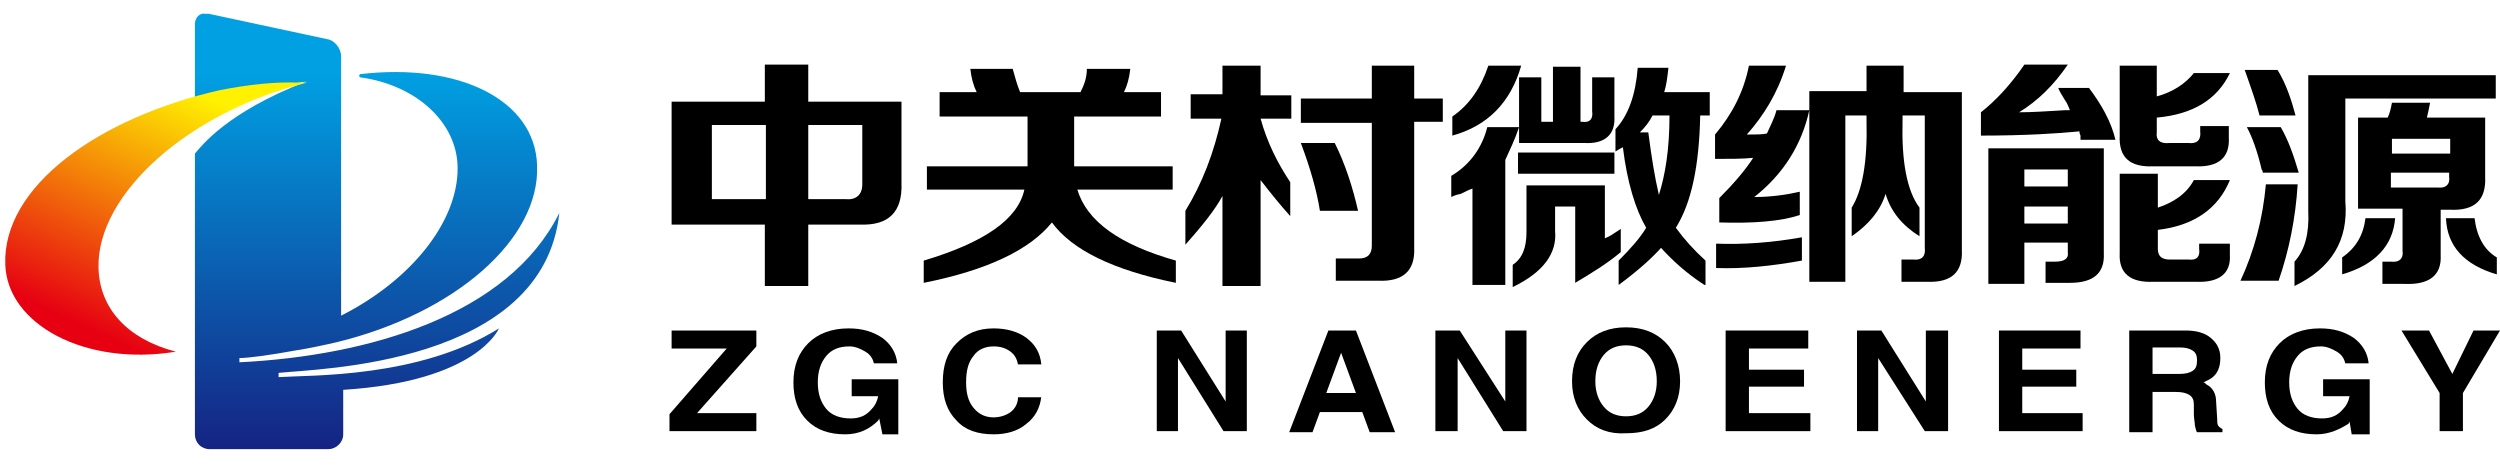
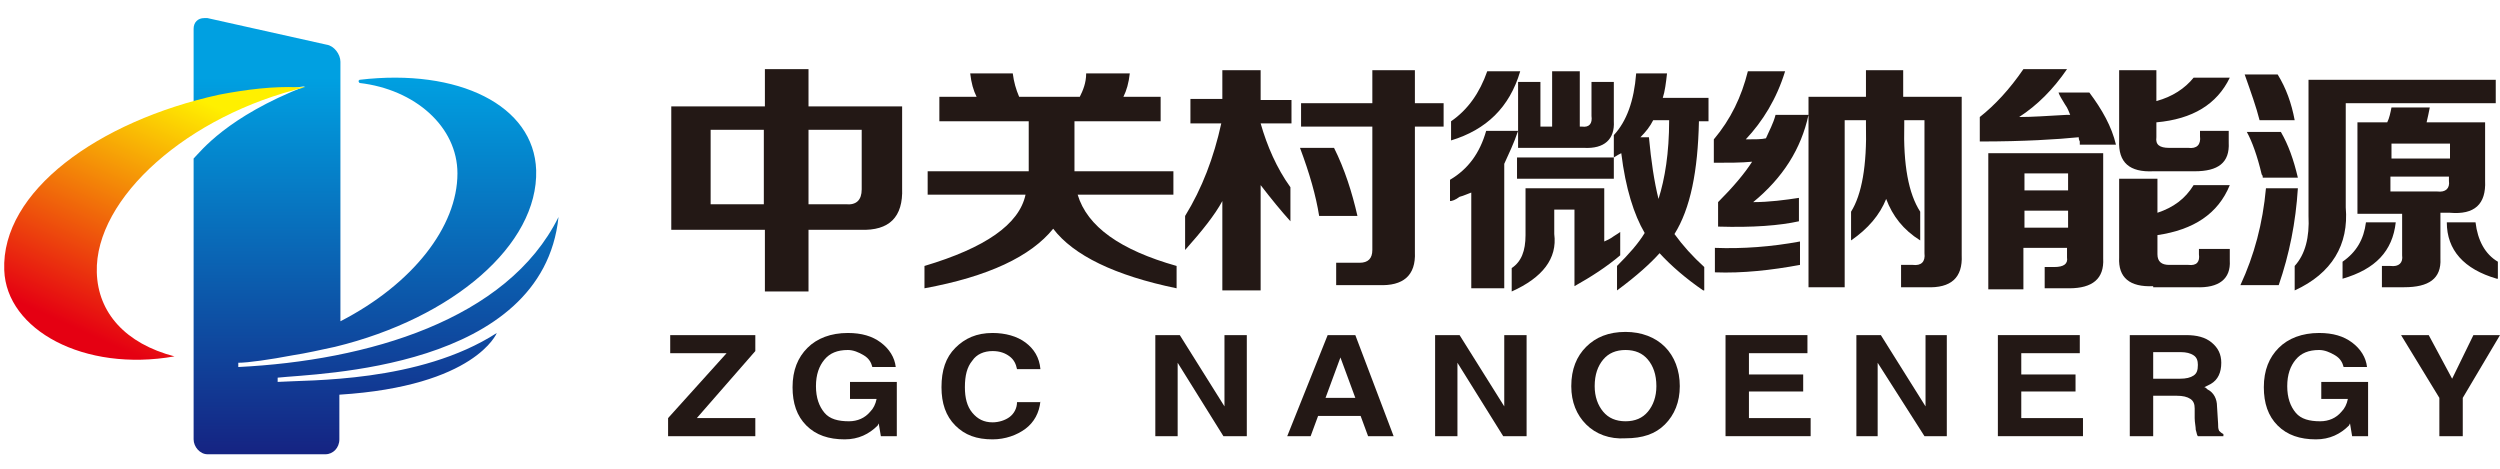
- <svg xmlns="http://www.w3.org/2000/svg" xmlns:xlink="http://www.w3.org/1999/xlink" version="1.1" id="图层_1" x="0px" y="0px" viewBox="0 0 236 44" style="enable-background:new 0 0 236 44;" xml:space="preserve">
+ <svg xmlns="http://www.w3.org/2000/svg" xmlns:xlink="http://www.w3.org/1999/xlink" version="1.1" id="图层_1" x="0px" y="0px" viewBox="0 0 235 44" style="enable-background:new 0 0 235 44;" xml:space="preserve">
  <style type="text/css">
- 	.st0{clip-path:url(#SVGID_2_);fill:url(#SVGID_3_);}
- 	.st1{clip-path:url(#SVGID_5_);fill:url(#SVGID_6_);}
- 	.st2{fill:none;}
+ 	.st0{clip-path:url(#SVGID_1_);fill:url(#SVGID_2_);}
+ 	.st1{clip-path:url(#SVGID_3_);fill:url(#SVGID_4_);}
+ 	.st2{fill:#231815;}
</style>
  <g>
    <defs>
-       <path id="SVGID_1_" d="M18.4,2.3v8.1l2.5-1.5l8-1.2c-7.5,2.9-9.9,6.1-10.5,6.8V41c0,0.8,0.6,1.4,1.4,1.4h11.2    c0.7,0,1.4-0.6,1.4-1.4v-4.2C45.1,36,47.1,31,47.1,31c-7.5,4.7-17.8,4.4-20.8,4.6l0-0.4c3.6-0.4,25-0.7,26.5-15.1    C48,29.8,34.7,33.6,22.6,34.2l0-0.4c0.9,0,3-0.3,5.2-0.7c1.3-0.2,2.7-0.5,4-0.8c11.1-2.7,19.2-9.7,18.9-16.7    C50.5,9.4,43.3,5.9,34,7c0,0-0.1,0.1-0.1,0.1c0,0.1,0.1,0.2,0.1,0.2c5.2,0.7,9.2,4.2,9.2,8.6c0,5-4.3,10.5-11,13.9V5.3    c0-0.7-0.6-1.5-1.3-1.6L19.7,1.3c-0.1,0-0.2,0-0.3,0C18.8,1.2,18.4,1.7,18.4,2.3" />
+       <path id="SVGID_9_" d="M18.2,2.7v8.1l2.5-1.5l8-1.2c-7.4,2.9-9.8,6.1-10.5,6.8v26.4c0,0.7,0.6,1.4,1.3,1.4h11.1    c0.7,0,1.3-0.6,1.3-1.4v-4.2c12.8-0.8,14.8-5.8,14.8-5.8C39.4,36,29,35.7,26.1,35.9l0-0.4c3.6-0.4,24.9-0.7,26.4-15.1    c-4.8,9.7-18,13.5-30.1,14.1l0-0.4c0.9,0,3-0.3,5.1-0.7c1.3-0.2,2.6-0.5,4-0.8c11.1-2.7,19.1-9.6,18.9-16.6    c-0.2-6.1-7.3-9.6-16.6-8.5c0,0-0.1,0.1-0.1,0.1c0,0.1,0.1,0.2,0.1,0.2C39,8.4,43,11.9,43,16.3c0,5-4.2,10.4-11,13.9V5.8    c0-0.7-0.6-1.5-1.3-1.6L19.5,1.7c-0.1,0-0.2,0-0.3,0C18.6,1.7,18.2,2.1,18.2,2.7" />
    </defs>
-     <clipPath id="SVGID_2_">
-       <use xlink:href="#SVGID_1_" style="overflow:visible;" />
+     <clipPath id="SVGID_1_">
+       <use xlink:href="#SVGID_9_" style="overflow:visible;" />
    </clipPath>
-     <linearGradient id="SVGID_3_" gradientUnits="userSpaceOnUse" x1="-308.988" y1="330.763" x2="-306.763" y2="330.763" gradientTransform="matrix(0 15.8377 15.8377 0 -5202.938 4900.58)">
-       <stop offset="0" style="stop-color:#00A0E2" />
-       <stop offset="1" style="stop-color:#152484" />
+     <linearGradient id="SVGID_2_" gradientUnits="userSpaceOnUse" x1="-309.963" y1="330.811" x2="-307.746" y2="330.811" gradientTransform="matrix(0 15.8377 15.8377 0 -5203.938 4916.418)">
+       <stop offset="0" style="stop-color:#00A0E1" />
+       <stop offset="1" style="stop-color:#152483" />
    </linearGradient>
-     <rect x="18.4" y="1.2" class="st0" width="34.5" height="41.2" />
+     <rect x="18.2" y="1.7" class="st0" width="34.3" height="41" />
  </g>
  <g>
    <defs>
-       <path id="SVGID_4_" d="M20.8,8.5C9.3,11.1,0.2,17.6,0.5,25c0.2,5.6,7.5,9.6,16.1,8.2c-4.6-1.2-7.2-4.1-7.3-7.9    c-0.2-7,8.6-14.8,19.7-17.5c0.1,0,0.1,0,0.2,0c-0.3,0-0.6,0-0.9,0C25.9,7.7,23.4,8,20.8,8.5" />
+       <path id="SVGID_12_" d="M20.6,8.9C9.2,11.4,0.1,18,0.4,25.4c0.2,5.6,7.5,9.6,16,8.1c-4.6-1.2-7.2-4.1-7.3-7.9    c-0.2-7,8.6-14.8,19.6-17.4c0.1,0,0.1,0,0.2,0c-0.3,0-0.6,0-0.9,0C25.7,8.1,23.2,8.4,20.6,8.9" />
    </defs>
-     <clipPath id="SVGID_5_">
-       <use xlink:href="#SVGID_4_" style="overflow:visible;" />
+     <clipPath id="SVGID_3_">
+       <use xlink:href="#SVGID_12_" style="overflow:visible;" />
    </clipPath>
-     <linearGradient id="SVGID_6_" gradientUnits="userSpaceOnUse" x1="-317.503" y1="329.534" x2="-315.278" y2="329.534" gradientTransform="matrix(-4.6415 10.1466 10.1466 4.6415 -4797.164 1701.181)">
-       <stop offset="0" style="stop-color:#FFF100" />
-       <stop offset="1.212120e-02" style="stop-color:#FFF100" />
-       <stop offset="1" style="stop-color:#E60012" />
+     <linearGradient id="SVGID_4_" gradientUnits="userSpaceOnUse" x1="-318.502" y1="329.615" x2="-316.285" y2="329.615" gradientTransform="matrix(-4.6415 10.1466 10.1466 4.6415 -4802.806 1711.328)">
+       <stop offset="0" style="stop-color:#FFF000" />
+       <stop offset="1.212120e-02" style="stop-color:#FFF000" />
+       <stop offset="1" style="stop-color:#E50012" />
    </linearGradient>
-     <polygon class="st1" points="39.3,12.4 24.1,45.6 -10,30 5.2,-3.2  " />
+     <polygon class="st1" points="39,12.8 23.9,45.8 -10,30.3 5.1,-2.8  " />
  </g>
-   <path d="M63.4,21.2V9.6h8.8V6.1h4.1v3.5h8.8v7.7c0.1,2.7-1.2,4-3.9,3.9h-4.9V27h-4.1v-5.8H63.4z M67.2,18.8h5.1v-7h-5.1V18.8z   M81.4,11.8h-5.1v7h3.5c1,0.1,1.6-0.4,1.6-1.4V11.8z" />
-   <path d="M88.7,11V8.7h3.5c-0.3-0.6-0.5-1.3-0.6-2.2h4C95.8,7.2,96,8,96.3,8.7h5.7c0.3-0.6,0.6-1.3,0.6-2.2h4.1  c-0.1,0.9-0.3,1.6-0.6,2.2h3.5V11h-8.2v4.7h9.3v2.2h-9c0.9,3,4,5.2,9.3,6.7v2.1c-5.9-1.2-9.8-3.1-11.7-5.7  c-2.1,2.6-6.1,4.5-12.1,5.7v-2.1c5.7-1.7,8.9-3.9,9.5-6.7h-9.2v-2.2h9.5V11H88.7z" />
-   <path d="M112.4,11.1V8.9h3V6.2h3.6v2.8h2.9v2.2H119c0.6,2.2,1.6,4.2,2.8,6v3.2c-0.9-1-1.8-2.1-2.8-3.4v10h-3.6v-8.5  c-0.7,1.3-1.9,2.8-3.5,4.6v-3.2c1.6-2.6,2.7-5.5,3.4-8.7H112.4z M122.8,11.6V9.3h6.7V6.2h4v3.1h2.7v2.2h-2.7v11.9  c0.1,2.2-1.1,3.2-3.4,3.1h-4v-2.1h2.2c0.8,0,1.2-0.4,1.2-1.2V11.6H122.8z M124.6,19.9c-0.3-1.9-0.9-4-1.8-6.4h3.2  c1,2,1.7,4.2,2.2,6.4H124.6z" />
-   <path d="M137,18.6v-2c1.7-1,2.9-2.6,3.4-4.6h3c-0.4,1.2-0.9,2.2-1.3,3.1v11.8h-3.1v-9.1c-0.3,0.1-0.7,0.3-1.1,0.5  C137.4,18.4,137.2,18.5,137,18.6 M137.1,12.8V11c1.6-1.1,2.7-2.7,3.4-4.8h3.1C142.6,9.7,140.4,11.9,137.1,12.8 M142.8,27.1V25  c0.9-0.6,1.3-1.6,1.3-3.1v-4.4h7.4v5c0.2-0.1,0.5-0.2,0.9-0.5c0.3-0.2,0.5-0.3,0.6-0.4v2.2c-1.3,1.1-2.8,2-4.3,2.9v-7.2h-1.9v2.3  C147,23.9,145.7,25.7,142.8,27.1 M143.3,14.4h9.1v2h-9.1V14.4z M143.4,13.5V7.3h2.1v4.2h1.1V6.3h2.6v5.2h0.2c0.7,0.1,1-0.3,0.9-1  V7.3h2.1V11c0.1,1.7-0.9,2.6-2.8,2.5H143.4z M160.9,26.9c-1.7-1.1-3-2.3-4.1-3.5c-0.8,0.9-2.1,2.1-4,3.5v-2.3c1.1-1.1,2-2.1,2.6-3.1  c-1-1.7-1.8-4.3-2.2-7.6c-0.2,0.1-0.4,0.2-0.7,0.4v-2.1c1.2-1.3,1.9-3.2,2.1-5.8h2.9c-0.1,0.9-0.2,1.7-0.4,2.3h4.3v2.2h-0.9  c-0.1,4.7-0.8,8.2-2.3,10.6c0.8,1.1,1.7,2.1,2.8,3.1V26.9z M156.6,18.4c0.6-1.9,1-4.3,1-7.5h-1.6c-0.3,0.6-0.7,1.1-1.2,1.6h0.8  C155.9,14.8,156.2,16.7,156.6,18.4" />
-   <path d="M162.3,21v-2.3c1.4-1.4,2.5-2.7,3.2-3.8c-1,0.1-2.2,0.1-3.6,0.1v-2.3c1.6-1.9,2.7-4,3.2-6.5h3.5c-0.8,2.6-2.1,4.7-3.7,6.5  c0.9,0,1.5,0,1.9-0.1c0.3-0.7,0.7-1.4,0.9-2.2h3.1c-0.7,3.2-2.4,6-5.2,8.2c1.5,0,3-0.2,4.3-0.5v2.2C168.1,20.9,165.5,21.1,162.3,21   M162,25.3V23c2.6,0.1,5.3-0.1,8.1-0.6v2.2C167.3,25.1,164.6,25.4,162,25.3 M174.8,22.3v-2.7c1-1.6,1.5-4.3,1.4-8.2v-0.5h-2v15.7  h-3.4v-18h5.4V6.2h3.5v2.5h5.5v14.9c0.1,2.1-1,3.1-3.3,3h-2.4v-2.1h1.1c0.8,0.1,1.2-0.3,1.1-1.1V10.9h-2.1v0.5  c-0.1,3.8,0.4,6.6,1.6,8.2v2.7c-1.6-1-2.7-2.3-3.2-4C177.5,19.9,176.4,21.2,174.8,22.3" />
-   <path d="M196.4,13.3v-0.5c-0.1-0.2-0.1-0.3-0.1-0.4c-2,0.2-5.1,0.4-9.3,0.4v-2.2c1.4-1.1,2.8-2.6,4.1-4.5h4.1  c-1.3,1.9-2.8,3.4-4.6,4.5c1.2,0,2.7-0.1,4.4-0.2h0.4c-0.1-0.2-0.2-0.6-0.5-1c-0.3-0.5-0.5-0.8-0.6-1.1h2.9c1.2,1.6,2.1,3.2,2.5,4.9  H196.4z M187.7,26.7V14h10.9v9.9c0.1,1.9-1,2.8-3.2,2.8h-2.3v-2h0.9c0.9,0,1.3-0.3,1.2-0.9v-0.9h-4.1v3.9H187.7z M191.1,17.6h4.1V16  h-4.1V17.6z M191.1,21.1h4.1v-1.6h-4.1V21.1z M203.3,15.7c-2.2,0.1-3.3-0.8-3.2-2.9V6.2h3.5v2.9c1.5-0.4,2.7-1.2,3.5-2.2h3.4  c-1.2,2.5-3.5,3.9-6.9,4.2v1.4c-0.1,0.7,0.3,1.1,1.2,1h1.8c0.8,0.1,1.2-0.3,1.1-1.1v-0.5h2.7V13c0.1,1.9-1,2.8-3.2,2.7H203.3z   M203.3,26.6c-2.2,0.1-3.3-0.8-3.2-2.7v-7.5h3.6v3.2c1.5-0.5,2.7-1.3,3.4-2.6h3.4c-1.1,2.7-3.4,4.3-6.8,4.7v1.8c0,0.7,0.4,1,1.1,1  h1.8c0.8,0.1,1.1-0.3,1-1V23h2.9v1.1c0.1,1.7-1,2.6-3.2,2.5H203.3z" />
-   <path d="M211.5,26.5c1.3-2.8,2.1-5.8,2.4-9.1h3c-0.2,3.2-0.8,6.2-1.8,9.1H211.5z M213.3,10.9c-0.3-1.2-0.8-2.6-1.4-4.3h3.1  c0.8,1.3,1.3,2.8,1.7,4.3H213.3z M213.6,16.3c0-0.1,0-0.2-0.1-0.3c-0.4-1.7-0.9-3.1-1.4-4h3.2c0.7,1.2,1.2,2.6,1.7,4.3H213.6z   M216.6,27v-2.3c1-1.1,1.4-2.7,1.3-4.8V7.1h17.7v2.2h-14.2V19C221.7,22.7,220.1,25.3,216.6,27 M221.1,25.9v-1.6  c1.3-0.9,2-2.1,2.2-3.7h2.8C225.9,23.2,224.2,25,221.1,25.9 M222.6,19.7v-8.6h2.8c0.2-0.4,0.3-0.9,0.4-1.4h3.6  c-0.1,0.5-0.2,1-0.3,1.4h5.5v5.6c0.1,2.2-1,3.2-3.3,3.1h-0.9v4.3c0.1,1.9-1.1,2.8-3.4,2.7h-2.1v-2.1h0.8c0.8,0.1,1.2-0.3,1.1-1v-4  H222.6z M225.8,14.5h5.5v-1.4h-5.5V14.5z M225.8,17.7h4.3c0.8,0.1,1.2-0.3,1.1-1v-0.4h-5.5V17.7z M235.7,25.9  c-3.1-0.9-4.7-2.7-4.8-5.3h2.7c0.2,1.7,0.9,3,2.1,3.7V25.9z" />
-   <polygon points="63.2,39.1 68.6,32.9 63.4,32.9 63.4,32 63.4,31.2 71.4,31.2 71.4,31.9 71.4,32.7 65.8,39 71.4,39 71.4,39.9   71.4,40.7 63.2,40.7 63.2,39.9 " />
-   <path d="M79.8,41c-1.5,0-2.7-0.4-3.6-1.3c-0.9-0.9-1.3-2.1-1.3-3.6c0-1.6,0.5-2.8,1.4-3.7c0.9-0.9,2.2-1.4,3.8-1.4  c1.3,0,2.3,0.3,3.2,0.9c0.8,0.6,1.3,1.4,1.4,2.4h-2.2c-0.1-0.4-0.3-0.8-0.8-1.1c-0.5-0.3-1-0.5-1.5-0.5c-1,0-1.7,0.3-2.2,0.9  c-0.5,0.6-0.8,1.4-0.8,2.5c0,1.1,0.3,1.9,0.8,2.5c0.5,0.6,1.3,0.9,2.3,0.9h0c0.9,0,1.5-0.3,2-0.9c0.3-0.3,0.5-0.7,0.6-1.2v0h-2.5  v-1.6h4.4v5.2h-1.5L83,39.5l-0.1,0.2C82.1,40.5,81.1,41,79.8,41L79.8,41z" />
-   <path d="M98.3,37.4c-0.1,1.1-0.6,2-1.4,2.6c-0.8,0.7-1.9,1-3.1,1c-1.5,0-2.7-0.4-3.5-1.3c-0.9-0.9-1.3-2.1-1.3-3.6  c0-1.6,0.4-2.8,1.3-3.7c0.9-0.9,2-1.4,3.5-1.4c1.2,0,2.3,0.3,3.1,0.9c0.8,0.6,1.3,1.4,1.4,2.5h-2.2c-0.1-0.5-0.3-0.9-0.7-1.2  c-0.4-0.3-0.9-0.5-1.6-0.5c-0.8,0-1.5,0.3-1.9,0.9c-0.5,0.6-0.7,1.4-0.7,2.5c0,1,0.2,1.8,0.7,2.4c0.5,0.6,1.1,0.9,1.9,0.9  c0.6,0,1.2-0.2,1.6-0.5c0.4-0.3,0.7-0.8,0.7-1.4H98.3z" />
-   <polygon points="111.2,40.7 110.2,40.7 109.2,40.7 109.2,31.2 110.3,31.2 111.5,31.2 115.7,37.9 115.7,31.2 116.7,31.2 117.7,31.2   117.7,40.7 116.6,40.7 115.5,40.7 111.2,33.8 " />
-   <path d="M125.4,31.2h1.3h1.3l3.7,9.6h-1.2h-1.2l-0.7-1.9h-4l-0.7,1.9h-1.1h-1.1L125.4,31.2z M125.2,37.1h2.8l-1.4-3.8h0L125.2,37.1z  " />
-   <polygon points="137.6,40.7 136.6,40.7 135.5,40.7 135.5,31.2 136.7,31.2 137.8,31.2 142.1,37.9 142.1,31.2 143.1,31.2 144.1,31.2   144.1,40.7 143,40.7 141.9,40.7 137.6,33.8 " />
-   <path d="M149.8,39.6c-0.9-0.9-1.4-2.1-1.4-3.6c0-1.6,0.5-2.8,1.4-3.7c0.9-0.9,2.1-1.4,3.7-1.4c1.6,0,2.8,0.5,3.7,1.4  c0.9,0.9,1.4,2.2,1.4,3.7c0,1.5-0.5,2.7-1.4,3.6c-0.9,0.9-2.1,1.3-3.7,1.3C151.9,41,150.7,40.5,149.8,39.6 M155.6,38.4  c0.5-0.6,0.8-1.4,0.8-2.4c0-1.1-0.3-1.9-0.8-2.5c-0.5-0.6-1.2-0.9-2.1-0.9c-0.9,0-1.6,0.3-2.1,0.9c-0.5,0.6-0.8,1.4-0.8,2.5  c0,1,0.3,1.8,0.8,2.4c0.5,0.6,1.2,0.9,2.1,0.9C154.4,39.3,155.1,39,155.6,38.4" />
-   <polygon points="162.9,40.7 162.9,31.2 170.7,31.2 170.7,32 170.7,32.9 165.1,32.9 165.1,34.9 170.3,34.9 170.3,35.7 170.3,36.5   165.1,36.5 165.1,39 170.9,39 170.9,39.9 170.9,40.7 " />
-   <polygon points="177.3,40.7 176.3,40.7 175.3,40.7 175.3,31.2 176.4,31.2 177.6,31.2 181.8,37.9 181.8,31.2 182.8,31.2 183.9,31.2   183.9,40.7 182.8,40.7 181.7,40.7 177.3,33.8 " />
-   <polygon points="188.7,40.7 188.7,31.2 196.4,31.2 196.4,32 196.4,32.9 190.9,32.9 190.9,34.9 196,34.9 196,35.7 196,36.5   190.9,36.5 190.9,39 196.6,39 196.6,39.9 196.6,40.7 " />
-   <path d="M201,31.2h1.1h4.2c1,0,1.8,0.2,2.4,0.7c0.6,0.5,0.9,1.1,0.9,1.9c0,0.9-0.3,1.6-1,2c-0.2,0.1-0.4,0.2-0.6,0.3  c0.1,0,0.2,0.1,0.3,0.2c0.6,0.3,0.9,0.9,0.9,1.6l0.1,1.6c0,0.3,0,0.5,0.1,0.7c0.1,0.1,0.2,0.2,0.4,0.3v0.3h-2.4  c-0.1-0.1-0.1-0.3-0.2-0.6c0-0.3-0.1-0.7-0.1-1.1l0-0.9c0-0.4-0.1-0.7-0.4-0.9c-0.3-0.2-0.7-0.3-1.3-0.3h-2.2v3.8h-1.1H201V31.2z   M203.2,35.3h2.5c0.6,0,1-0.1,1.3-0.3c0.3-0.2,0.4-0.5,0.4-1c0-0.4-0.1-0.7-0.4-0.9c-0.3-0.2-0.7-0.3-1.2-0.3h-2.6V35.3z" />
-   <path d="M218.7,41c-1.5,0-2.7-0.4-3.6-1.3c-0.9-0.9-1.3-2.1-1.3-3.6c0-1.6,0.5-2.8,1.4-3.7c0.9-0.9,2.2-1.4,3.8-1.4  c1.3,0,2.3,0.3,3.2,0.9c0.8,0.6,1.3,1.4,1.4,2.4h-2.2c-0.1-0.4-0.3-0.8-0.8-1.1c-0.5-0.3-1-0.5-1.5-0.5c-1,0-1.7,0.3-2.2,0.9  c-0.5,0.6-0.8,1.4-0.8,2.5c0,1.1,0.3,1.9,0.8,2.5c0.5,0.6,1.3,0.9,2.3,0.9h0c0.9,0,1.5-0.3,2-0.9c0.3-0.3,0.5-0.7,0.6-1.2v0h-2.5  v-1.6h4.4v5.2H222l-0.2-1.2l-0.1,0.2C220.9,40.5,219.9,41,218.7,41L218.7,41z" />
-   <polygon points="230.3,37.1 226.7,31.2 228,31.2 229.3,31.2 231.5,35.3 231.5,35.3 233.5,31.2 234.8,31.2 236,31.2 232.5,37.1   232.5,40.7 231.4,40.7 230.3,40.7 " />
-   <rect x="-678.1" y="-1500.7" class="st2" width="3191" height="2256.3" />
+   <path class="st2" d="M63.1,21.5V10h8.8V6.5H76V10h8.8v7.7c0.1,2.7-1.2,4-3.9,3.9H76v5.8h-4.1v-5.8H63.1z M66.8,19.2h5v-7h-5V19.2z   M81,12.2h-5v7h3.5c1,0.1,1.5-0.4,1.5-1.4V12.2z" />
+   <path class="st2" d="M88.3,11.4V9.1h3.5c-0.3-0.6-0.5-1.3-0.6-2.2h4c0.1,0.8,0.3,1.5,0.6,2.2h5.7c0.3-0.6,0.6-1.3,0.6-2.2h4.1  c-0.1,0.9-0.3,1.6-0.6,2.2h3.5v2.3H101v4.7h9.3v2.2h-9c0.9,3,4,5.2,9.3,6.7v2.1c-5.8-1.2-9.7-3.1-11.6-5.6  c-2.1,2.6-6.1,4.5-12.1,5.6V25c5.7-1.7,8.9-3.9,9.5-6.7h-9.2v-2.2h9.5v-4.7H88.3z" />
+   <path class="st2" d="M111.9,11.5V9.3h3V6.6h3.6v2.8h2.9v2.2h-2.9c0.6,2.1,1.5,4.2,2.8,6v3.2c-0.9-1-1.8-2.1-2.8-3.4v9.9h-3.6v-8.4  c-0.7,1.3-1.9,2.8-3.5,4.6v-3.2c1.6-2.6,2.7-5.5,3.4-8.7H111.9z M122.3,11.9V9.7h6.7V6.6h4v3.1h2.7v2.2H133v11.8  c0.1,2.2-1.1,3.2-3.4,3.1h-4v-2.1h2.2c0.8,0,1.2-0.4,1.2-1.2V11.9H122.3z M124,20.3c-0.3-1.9-0.9-4-1.8-6.4h3.2c1,2,1.7,4.2,2.2,6.4  H124z" />
+   <path class="st2" d="M136.3,18.9v-2c1.7-1,2.8-2.5,3.4-4.6h3c-0.4,1.2-0.9,2.2-1.3,3.1v11.7h-3.1v-9c-0.3,0.1-0.7,0.3-1.1,0.4  C136.8,18.8,136.5,18.9,136.3,18.9 M136.4,13.2v-1.8c1.6-1.1,2.7-2.7,3.4-4.7h3.1C141.9,10.1,139.7,12.2,136.4,13.2 M142.1,27.4  v-2.2c0.9-0.6,1.3-1.6,1.3-3.1v-4.4h7.4v5c0.2-0.1,0.5-0.2,0.9-0.5c0.3-0.2,0.5-0.3,0.6-0.4V24c-1.3,1.1-2.7,2-4.3,2.9v-7.2h-1.9  v2.3C146.4,24.3,145,26.1,142.1,27.4 M142.6,14.8h9.1v2h-9.1V14.8z M142.7,13.9V7.7h2.1v4.2h1.1V6.7h2.6v5.2h0.2  c0.7,0.1,1-0.3,0.9-1V7.7h2.1v3.7c0.1,1.7-0.9,2.6-2.8,2.5H142.7z M160.1,27.3c-1.6-1.1-3-2.3-4.1-3.5c-0.8,0.9-2.1,2.1-4,3.5v-2.3  c1.1-1.1,2-2.1,2.6-3.1c-1-1.7-1.8-4.2-2.2-7.5c-0.2,0.1-0.4,0.2-0.7,0.4v-2.1c1.2-1.3,1.9-3.2,2.1-5.8h2.9  c-0.1,0.9-0.2,1.7-0.4,2.3h4.3v2.2h-0.9c-0.1,4.7-0.8,8.2-2.3,10.6c0.8,1.1,1.7,2.1,2.8,3.1V27.3z M155.9,18.7c0.6-1.9,1-4.3,1-7.4  h-1.5c-0.3,0.6-0.7,1.1-1.2,1.6h0.8C155.2,15.1,155.5,17.1,155.9,18.7" />
+   <path class="st2" d="M161.5,21.3V19c1.4-1.4,2.5-2.7,3.2-3.8c-1,0.1-2.2,0.1-3.6,0.1v-2.2c1.6-1.9,2.6-4,3.2-6.4h3.5  c-0.8,2.6-2.1,4.7-3.7,6.4c0.9,0,1.5,0,1.9-0.1c0.3-0.7,0.7-1.4,0.9-2.2h3.1c-0.7,3.2-2.4,5.9-5.2,8.2c1.5,0,3-0.2,4.3-0.4v2.2  C167.3,21.2,164.8,21.4,161.5,21.3 M161.2,25.6v-2.3c2.6,0.1,5.3-0.1,8-0.6v2.2C166.5,25.4,163.8,25.7,161.2,25.6 M174,22.6v-2.7  c1-1.6,1.5-4.3,1.4-8.2v-0.4h-2V27h-3.4V9.1h5.4V6.6h3.5v2.5h5.5v14.9c0.1,2.1-1,3.1-3.3,3h-2.4v-2.1h1.1c0.8,0.1,1.2-0.3,1.1-1.1  V11.3H179v0.4c-0.1,3.8,0.4,6.5,1.5,8.2v2.7c-1.6-1-2.6-2.3-3.2-3.9C176.7,20.2,175.6,21.5,174,22.6" />
+   <path class="st2" d="M195.5,13.7v-0.4c-0.1-0.2-0.1-0.3-0.1-0.4c-2,0.2-5.1,0.4-9.3,0.4V11c1.4-1.1,2.8-2.6,4.1-4.5h4.1  c-1.3,1.9-2.8,3.4-4.5,4.5c1.2,0,2.6-0.1,4.4-0.2h0.4c-0.1-0.2-0.2-0.6-0.5-1c-0.3-0.5-0.5-0.8-0.6-1.1h2.9c1.2,1.6,2.1,3.2,2.5,4.9  H195.5z M186.9,27.1V14.4h10.8v9.9c0.1,1.9-1,2.8-3.2,2.8h-2.3v-2h0.9c0.9,0,1.3-0.3,1.2-0.9v-0.9h-4.1v3.9H186.9z M190.3,17.9h4.1  v-1.6h-4.1V17.9z M190.3,21.4h4.1v-1.6h-4.1V21.4z M202.4,16.1c-2.2,0.1-3.3-0.8-3.2-2.9V6.6h3.5v2.9c1.5-0.4,2.7-1.2,3.5-2.2h3.4  c-1.2,2.5-3.5,3.9-6.9,4.2v1.4c-0.1,0.7,0.3,1,1.2,1h1.8c0.8,0.1,1.2-0.3,1.1-1.1v-0.5h2.7v1.1c0.1,1.9-1,2.7-3.2,2.7H202.4z   M202.4,26.9c-2.2,0.1-3.3-0.8-3.2-2.7v-7.4h3.6V20c1.5-0.5,2.6-1.3,3.4-2.6h3.4c-1.1,2.7-3.4,4.2-6.8,4.7v1.8c0,0.7,0.4,1,1.1,1  h1.8c0.8,0.1,1.1-0.3,1-1v-0.5h2.9v1.1c0.1,1.7-1,2.6-3.2,2.5H202.4z" />
+   <path class="st2" d="M210.6,26.8c1.3-2.8,2.1-5.8,2.4-9.1h3c-0.2,3.2-0.8,6.2-1.8,9.1H210.6z M212.4,11.3c-0.3-1.2-0.8-2.6-1.4-4.3  h3.1c0.8,1.3,1.3,2.7,1.6,4.3H212.4z M212.7,16.7c0-0.1,0-0.2-0.1-0.3c-0.4-1.7-0.9-3.1-1.4-4h3.2c0.7,1.2,1.2,2.6,1.6,4.3H212.7z   M215.7,27.3V25c1-1.1,1.4-2.7,1.3-4.7V7.5h17.6v2.2h-14.1v9.8C220.8,23,219.2,25.7,215.7,27.3 M220.2,26.2v-1.6  c1.3-0.9,2-2.1,2.2-3.7h2.8C224.9,23.6,223.3,25.3,220.2,26.2 M221.6,20.1v-8.6h2.8c0.2-0.4,0.3-0.9,0.4-1.4h3.6  c-0.1,0.5-0.2,1-0.3,1.4h5.5V17c0.1,2.2-1,3.2-3.3,3h-0.9v4.3c0.1,1.9-1.1,2.7-3.4,2.7h-2.1V25h0.8c0.8,0.1,1.2-0.3,1.1-1v-3.9  H221.6z M224.8,14.9h5.5v-1.4h-5.5V14.9z M224.8,18h4.3c0.8,0.1,1.2-0.3,1.1-1v-0.4h-5.5V18z M234.7,26.2c-3.1-0.9-4.7-2.7-4.7-5.3  h2.7c0.2,1.7,0.9,3,2.1,3.7V26.2z" />
+   <polygon class="st2" points="62.8,39.3 68.3,33.2 63,33.2 63,32.3 63,31.5 71,31.5 71,32.3 71,33 65.5,39.3 71,39.3 71,40.2 71,41   62.8,41 62.8,40.2 " />
+   <path class="st2" d="M79.4,41.3c-1.5,0-2.7-0.4-3.6-1.3c-0.9-0.9-1.3-2.1-1.3-3.6c0-1.6,0.5-2.8,1.4-3.7c0.9-0.9,2.2-1.4,3.8-1.4  c1.3,0,2.3,0.3,3.1,0.9c0.8,0.6,1.3,1.4,1.4,2.3H82c-0.1-0.4-0.3-0.8-0.8-1.1c-0.5-0.3-1-0.5-1.5-0.5c-1,0-1.7,0.3-2.2,0.9  c-0.5,0.6-0.8,1.4-0.8,2.5c0,1.1,0.3,1.9,0.8,2.5c0.5,0.6,1.3,0.8,2.3,0.8h0c0.8,0,1.5-0.3,2-0.9c0.3-0.3,0.5-0.7,0.6-1.2v0h-2.5  v-1.6h4.4V41h-1.5l-0.2-1.2l-0.1,0.2C81.7,40.8,80.7,41.3,79.4,41.3L79.4,41.3z" />
+   <path class="st2" d="M97.8,37.7c-0.1,1.1-0.6,2-1.4,2.6c-0.8,0.6-1.9,1-3.1,1c-1.5,0-2.6-0.4-3.5-1.3c-0.9-0.9-1.3-2.1-1.3-3.6  c0-1.6,0.4-2.8,1.3-3.7c0.9-0.9,2-1.4,3.5-1.4c1.2,0,2.3,0.3,3.1,0.9c0.8,0.6,1.3,1.4,1.4,2.5h-2.2c-0.1-0.5-0.3-0.9-0.7-1.2  c-0.4-0.3-0.9-0.5-1.6-0.5c-0.8,0-1.5,0.3-1.9,0.9c-0.5,0.6-0.7,1.4-0.7,2.5c0,1,0.2,1.8,0.7,2.4c0.5,0.6,1.1,0.9,1.9,0.9  c0.6,0,1.2-0.2,1.6-0.5c0.4-0.3,0.7-0.8,0.7-1.4H97.8z" />
+   <polygon class="st2" points="110.7,41 109.7,41 108.6,41 108.6,31.5 109.8,31.5 110.9,31.5 115.1,38.2 115.1,31.5 116.2,31.5   117.2,31.5 117.2,41 116.1,41 115,41 110.7,34.1 " />
+   <path class="st2" d="M124.8,31.5h1.3h1.3L131,41h-1.2h-1.2l-0.7-1.9h-4l-0.7,1.9h-1.1h-1.1L124.8,31.5z M124.6,37.4h2.8l-1.4-3.8h0  L124.6,37.4z" />
+   <polygon class="st2" points="137,41 135.9,41 134.9,41 134.9,31.5 136.1,31.5 137.2,31.5 141.4,38.2 141.4,31.5 142.4,31.5   143.5,31.5 143.5,41 142.4,41 141.3,41 137,34.1 " />
+   <path class="st2" d="M149.1,39.9c-0.9-0.9-1.4-2.1-1.4-3.6c0-1.6,0.5-2.8,1.4-3.7c0.9-0.9,2.1-1.4,3.7-1.4c1.5,0,2.8,0.5,3.7,1.4  c0.9,0.9,1.4,2.2,1.4,3.7c0,1.5-0.5,2.7-1.4,3.6c-0.9,0.9-2.1,1.3-3.7,1.3C151.3,41.3,150,40.8,149.1,39.9 M154.9,38.7  c0.5-0.6,0.8-1.4,0.8-2.4c0-1.1-0.3-1.9-0.8-2.5c-0.5-0.6-1.2-0.9-2.1-0.9c-0.9,0-1.6,0.3-2.1,0.9c-0.5,0.6-0.8,1.4-0.8,2.5  c0,1,0.3,1.8,0.8,2.4c0.5,0.6,1.2,0.9,2.1,0.9C153.7,39.6,154.4,39.3,154.9,38.7" />
+   <polygon class="st2" points="162.2,41 162.2,31.5 169.9,31.5 169.9,32.3 169.9,33.2 164.4,33.2 164.4,35.2 169.5,35.2 169.5,36   169.5,36.8 164.4,36.8 164.4,39.3 170.2,39.3 170.2,40.2 170.2,41 " />
+   <polygon class="st2" points="176.5,41 175.5,41 174.5,41 174.5,31.5 175.7,31.5 176.8,31.5 181,38.2 181,31.5 182,31.5 183,31.5   183,41 182,41 180.9,41 176.5,34.1 " />
+   <polygon class="st2" points="187.8,41 187.8,31.5 195.5,31.5 195.5,32.3 195.5,33.2 190,33.2 190,35.2 195.1,35.2 195.1,36   195.1,36.8 190,36.8 190,39.3 195.8,39.3 195.8,40.2 195.8,41 " />
+   <path class="st2" d="M200.2,31.5h1.1h4.2c1,0,1.8,0.2,2.4,0.7c0.6,0.5,0.9,1.1,0.9,1.9c0,0.9-0.3,1.6-1,2c-0.2,0.1-0.4,0.2-0.6,0.3  c0.1,0,0.2,0.1,0.3,0.2c0.6,0.3,0.9,0.9,0.9,1.6l0.1,1.6c0,0.3,0,0.5,0.1,0.7c0.1,0.1,0.2,0.2,0.4,0.3V41h-2.4  c-0.1-0.1-0.1-0.3-0.2-0.6c0-0.3-0.1-0.7-0.1-1.1l0-0.9c0-0.4-0.1-0.7-0.4-0.9c-0.3-0.2-0.7-0.3-1.3-0.3h-2.2V41h-1.1h-1.1V31.5z   M202.4,35.6h2.5c0.6,0,1-0.1,1.3-0.3c0.3-0.2,0.4-0.5,0.4-1c0-0.4-0.1-0.7-0.4-0.9c-0.3-0.2-0.7-0.3-1.2-0.3h-2.6V35.6z" />
+   <path class="st2" d="M217.7,41.3c-1.5,0-2.7-0.4-3.6-1.3c-0.9-0.9-1.3-2.1-1.3-3.6c0-1.6,0.5-2.8,1.4-3.7c0.9-0.9,2.2-1.4,3.8-1.4  c1.3,0,2.3,0.3,3.1,0.9c0.8,0.6,1.3,1.4,1.4,2.3h-2.2c-0.1-0.4-0.3-0.8-0.8-1.1c-0.5-0.3-1-0.5-1.5-0.5c-1,0-1.7,0.3-2.2,0.9  c-0.5,0.6-0.8,1.4-0.8,2.5c0,1.1,0.3,1.9,0.8,2.5c0.5,0.6,1.3,0.8,2.3,0.8h0c0.8,0,1.5-0.3,2-0.9c0.3-0.3,0.5-0.7,0.6-1.2v0h-2.5  v-1.6h4.4V41h-1.5l-0.2-1.2l-0.1,0.2C220,40.8,219,41.3,217.7,41.3L217.7,41.3z" />
+   <polygon class="st2" points="229.3,37.4 225.7,31.5 227,31.5 228.3,31.5 230.5,35.6 230.5,35.6 232.5,31.5 233.8,31.5 235,31.5   231.5,37.4 231.5,41 230.4,41 229.3,41 " />
</svg>
